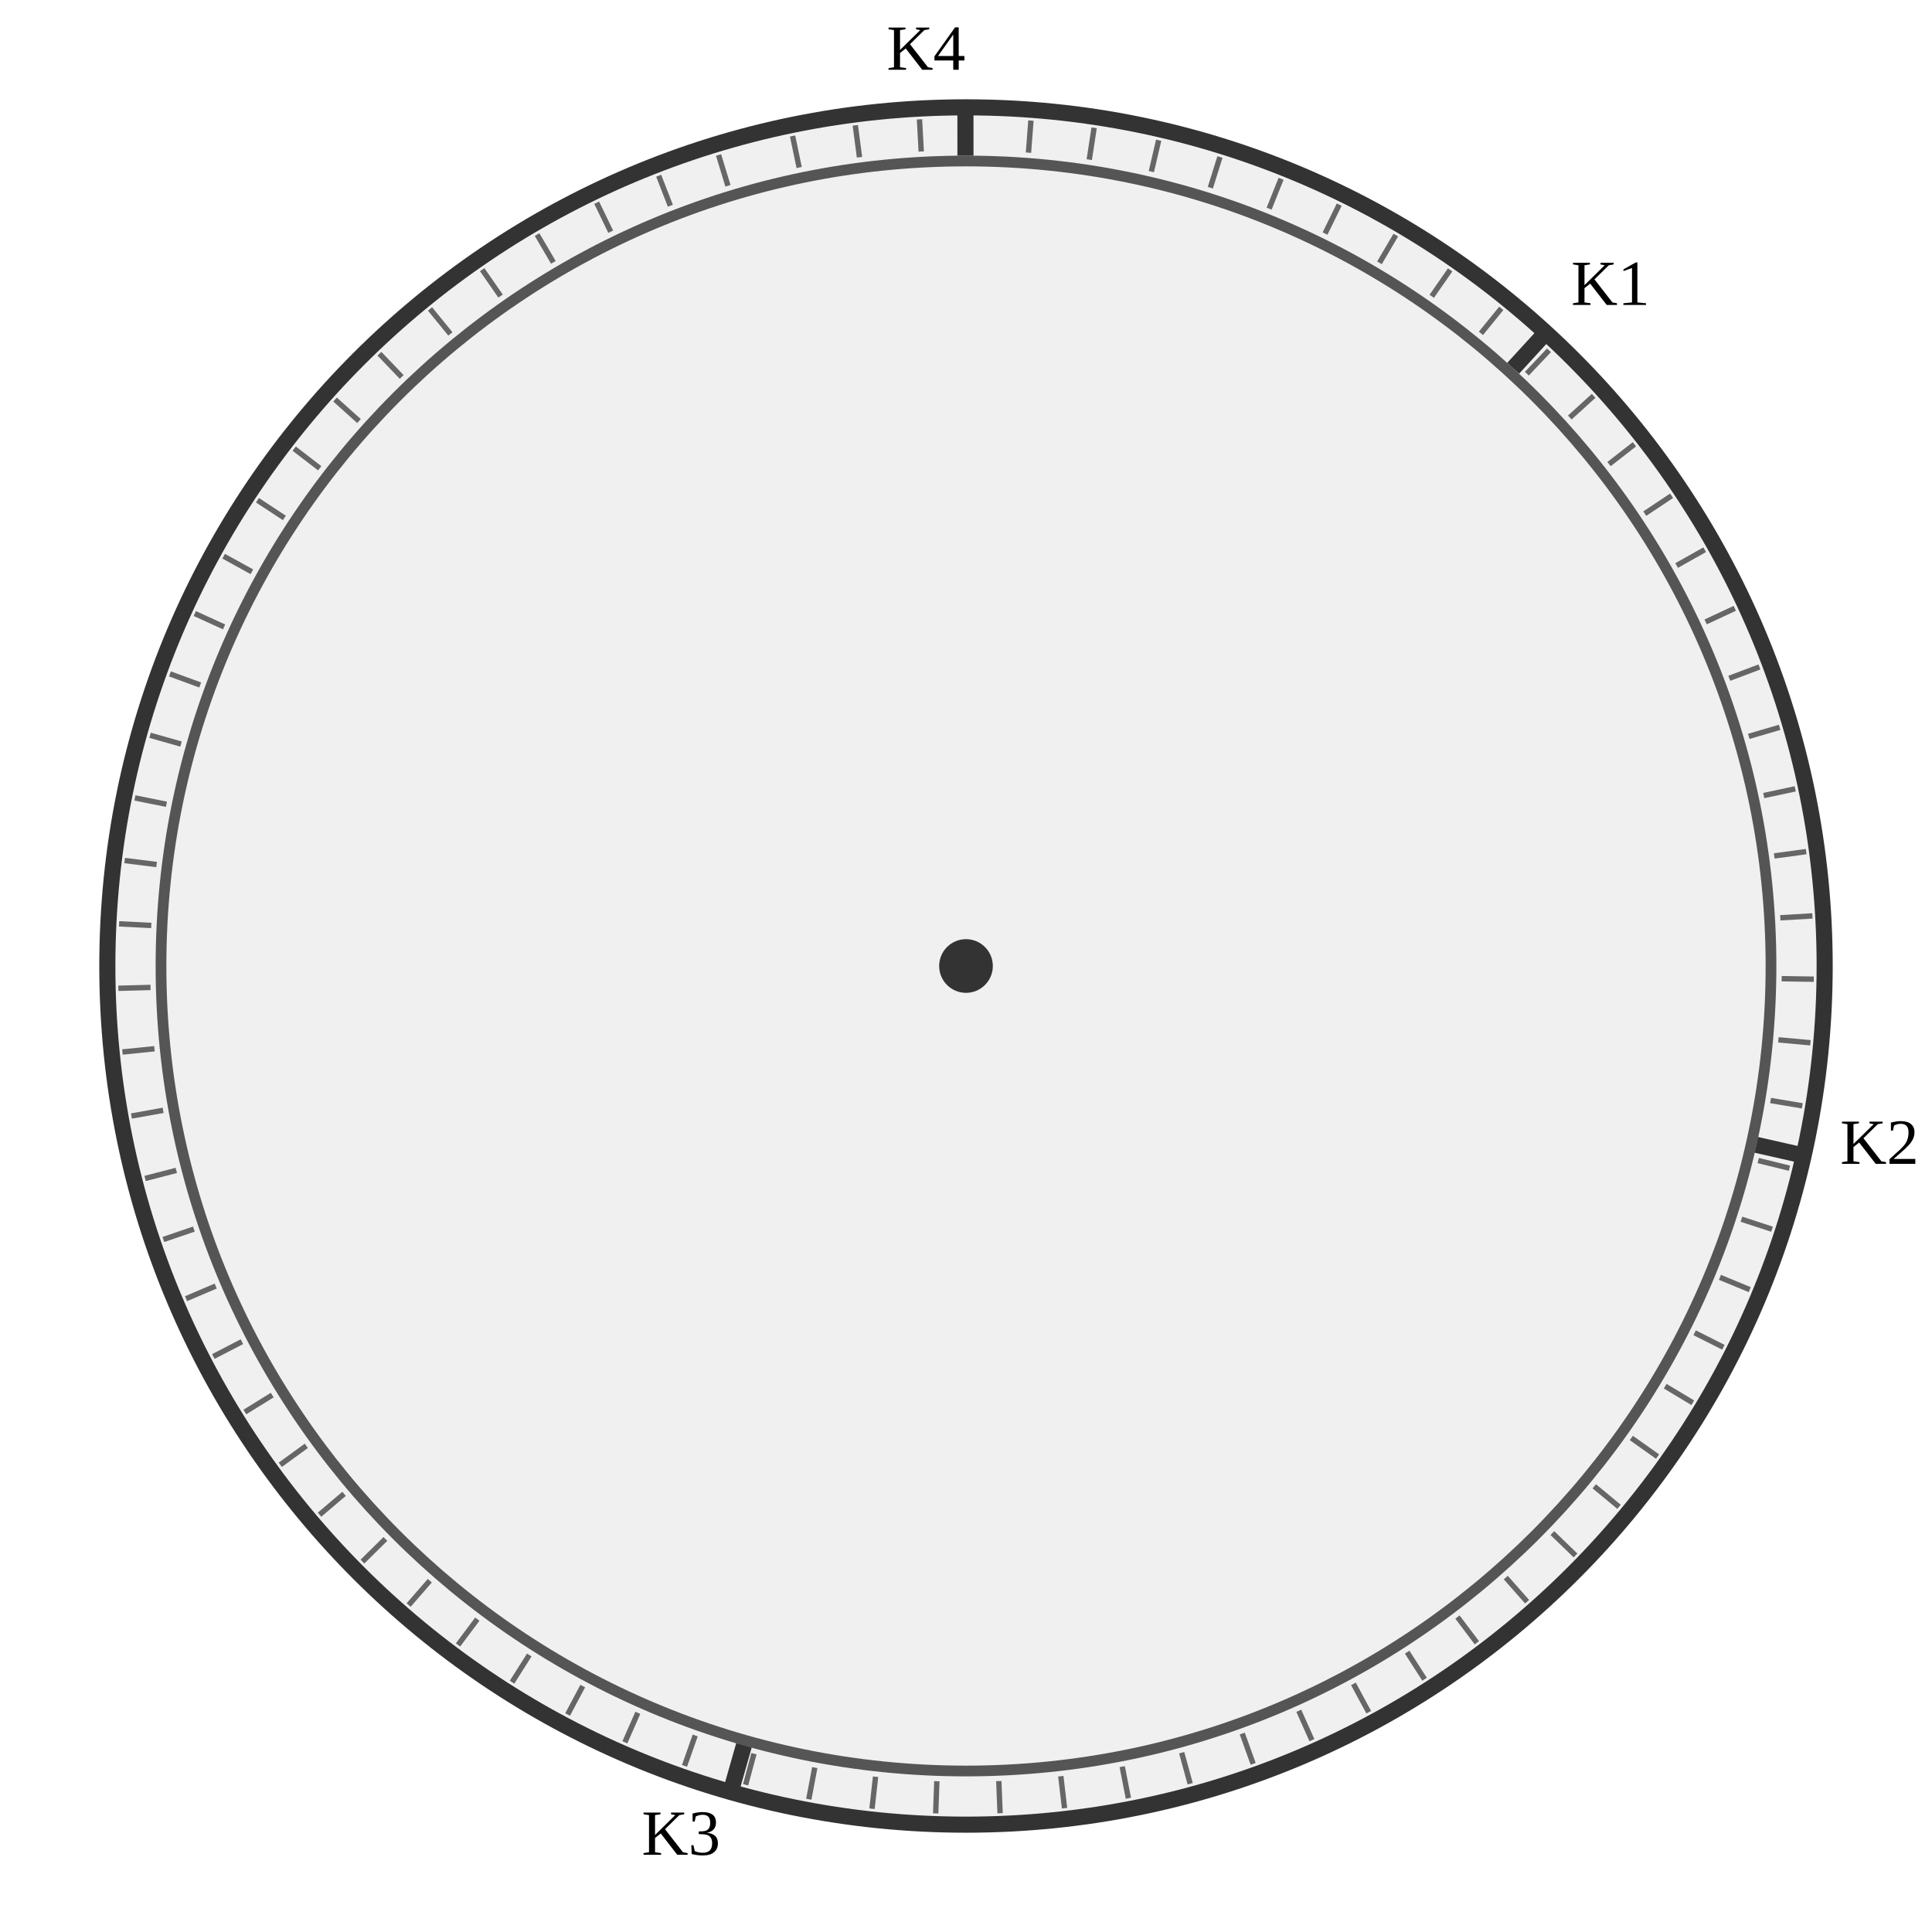
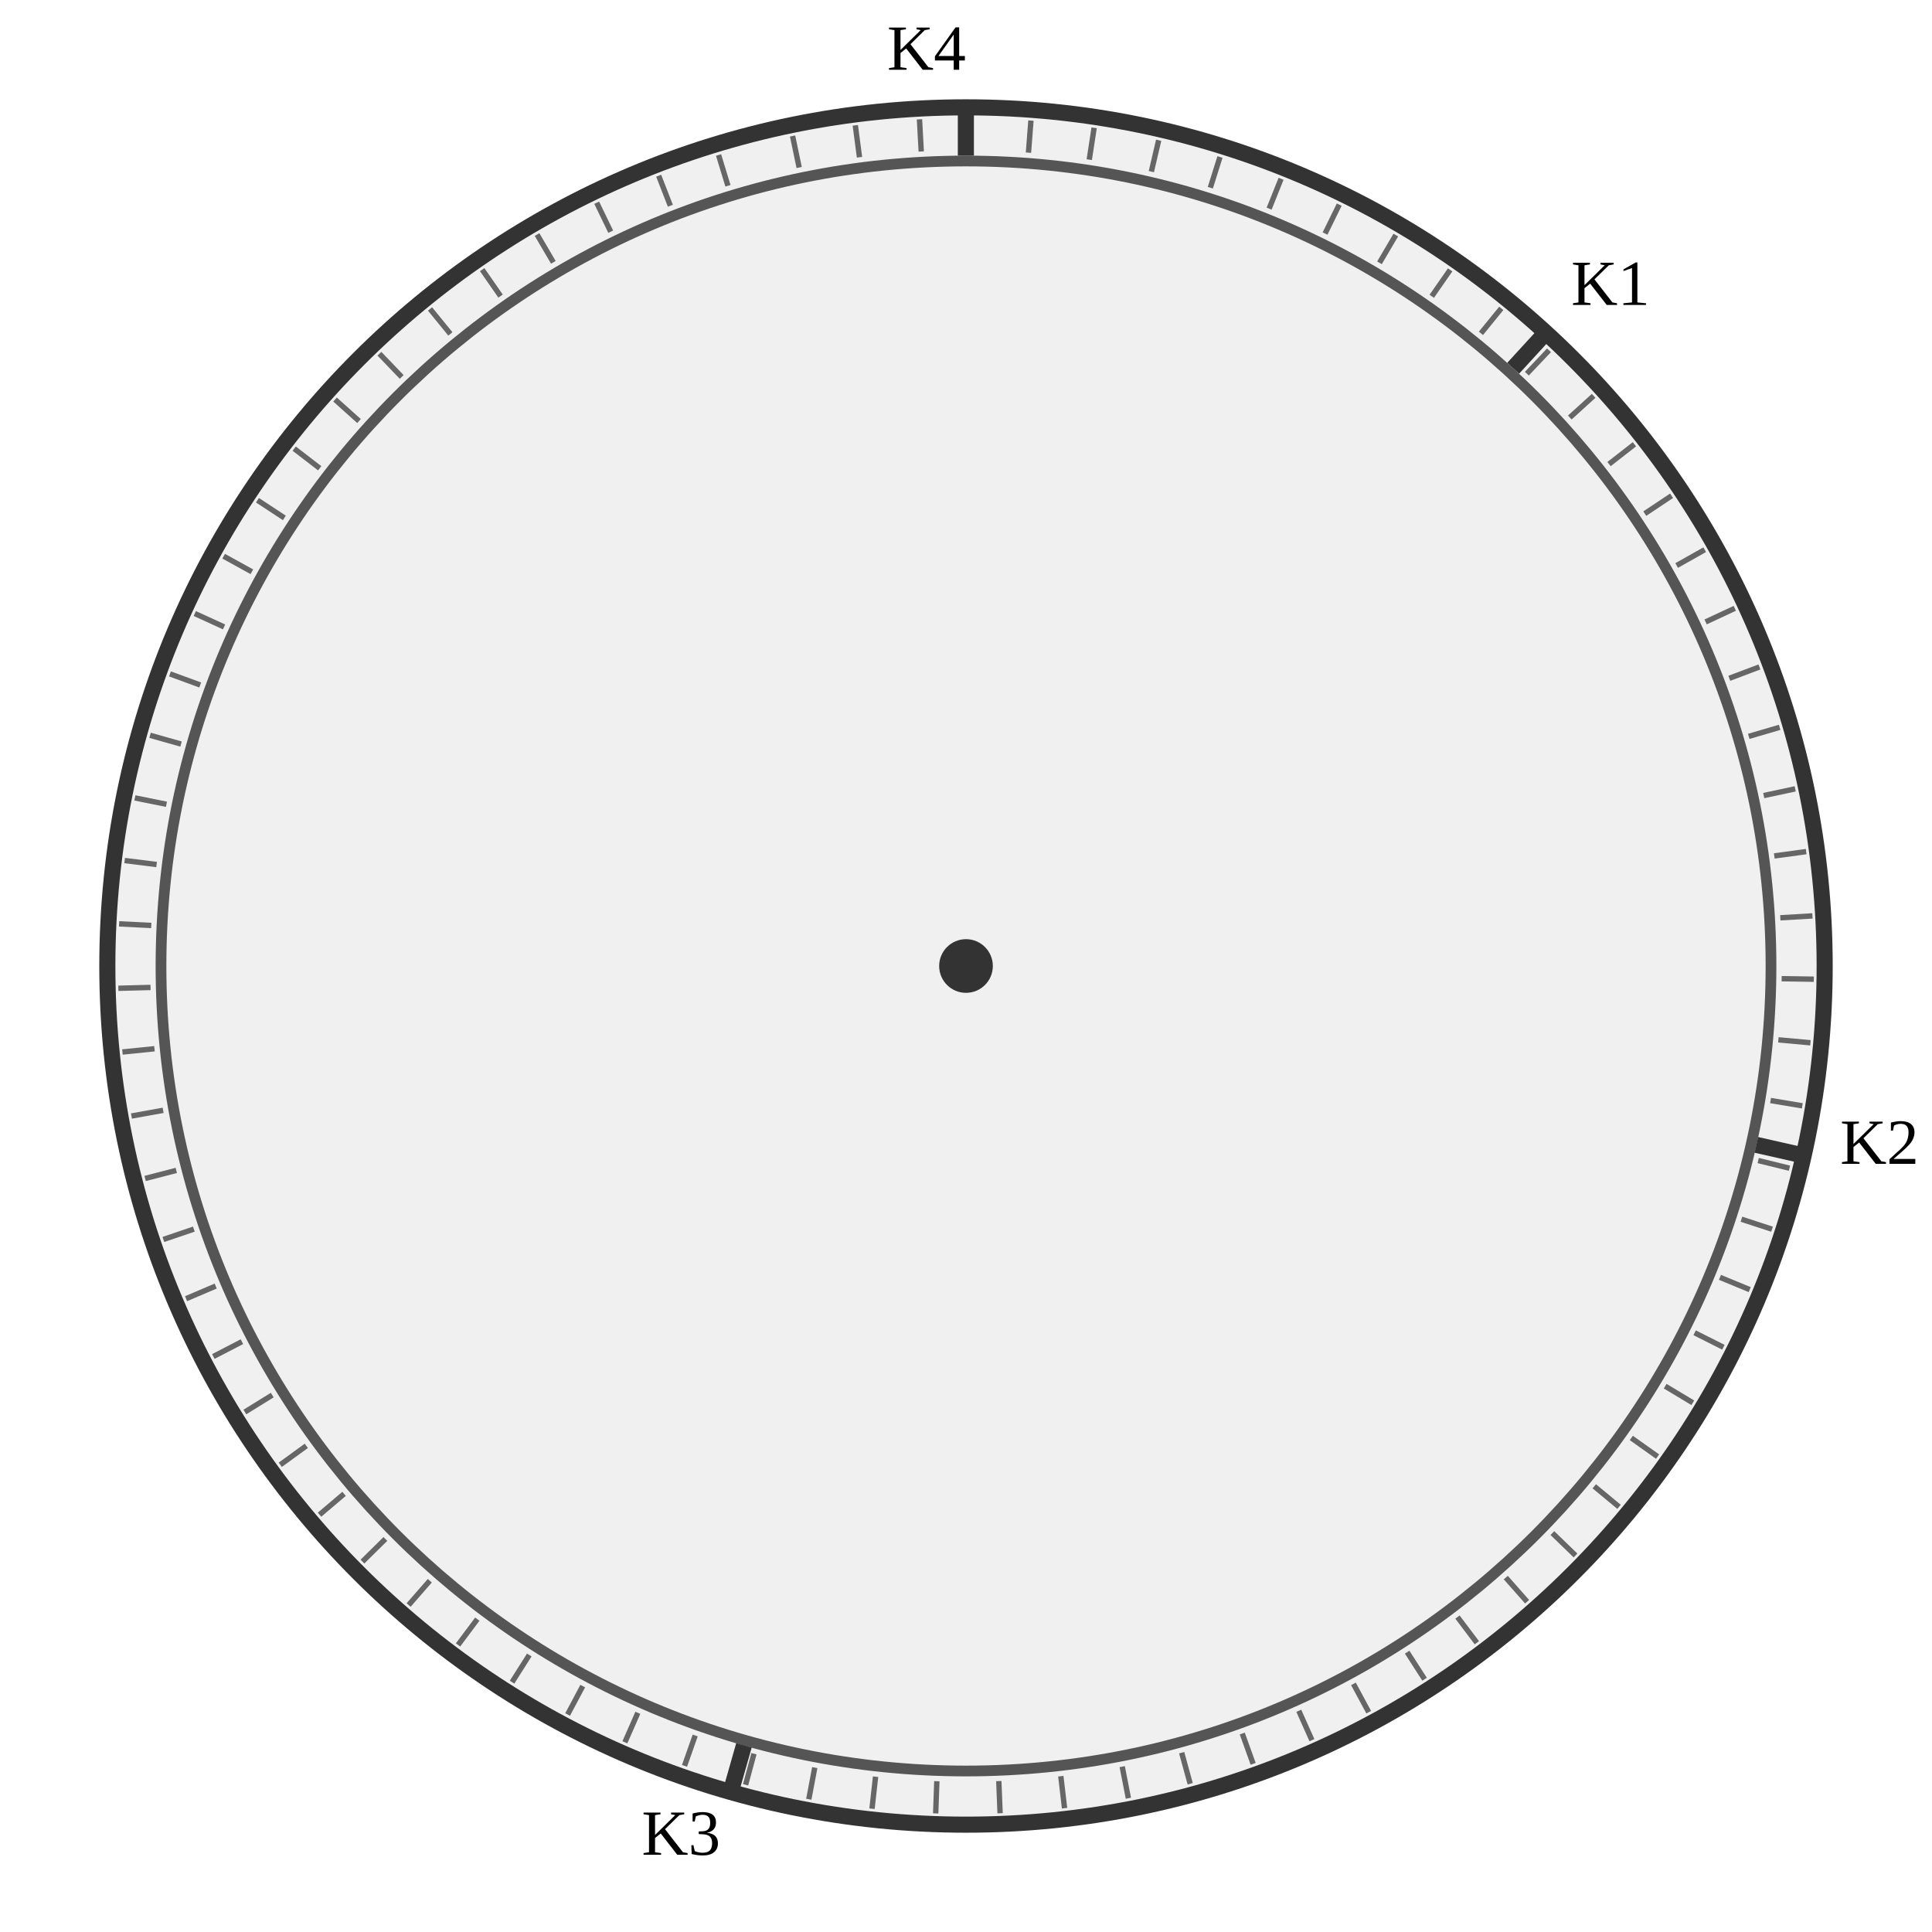
<svg xmlns="http://www.w3.org/2000/svg" height="360" viewBox="0 0 360 360" width="360">
  <g font-size="12" id="world" shape-rendering="geometricPrecision">
    <circle cx="180" cy="180" fill="#f0f0f0" r="160" stroke="#333" stroke-width="3" />
    <circle cx="180" cy="180" fill="#f0f0f0" r="150" stroke="#555" stroke-width="2" />
    <g>
      <g transform="translate(180, 180)">
        <path d="M0,-151 L0,-159" stroke="#333" stroke-width="3" transform="rotate(42.47157)" />
        <path d="M0,-151 L0,-159" stroke="#333" stroke-width="3" transform="rotate(102.7523)" />
        <path d="M0,-151 L0,-159" stroke="#333" stroke-width="3" transform="rotate(195.9027)" />
-         <path d="M0,-151 L0,-159" stroke="#333" stroke-width="3" transform="rotate(359.9619)" />
+         <path d="M0,-151 L0,-159" stroke="#333" stroke-width="3" transform="rotate(359.9911)" />
        <path d="M0,-152 L0,-158" stroke="#666" stroke-width="1" transform="rotate(4.391899)" />
        <path d="M0,-152 L0,-158" stroke="#666" stroke-width="1" transform="rotate(8.691472)" />
        <path d="M0,-152 L0,-158" stroke="#666" stroke-width="1" transform="rotate(13.13354)" />
        <path d="M0,-152 L0,-158" stroke="#666" stroke-width="1" transform="rotate(17.42842)" />
        <path d="M0,-152 L0,-158" stroke="#666" stroke-width="1" transform="rotate(21.81328)" />
        <path d="M0,-152 L0,-158" stroke="#666" stroke-width="1" transform="rotate(26.11406)" />
        <path d="M0,-152 L0,-158" stroke="#666" stroke-width="1" transform="rotate(30.45567)" />
        <path d="M0,-152 L0,-158" stroke="#666" stroke-width="1" transform="rotate(34.81767)" />
        <path d="M0,-152 L0,-158" stroke="#666" stroke-width="1" transform="rotate(39.14317)" />
        <path d="M0,-152 L0,-158" stroke="#666" stroke-width="1" transform="rotate(43.4369)" />
        <path d="M0,-152 L0,-158" stroke="#666" stroke-width="1" transform="rotate(47.74779)" />
        <path d="M0,-152 L0,-158" stroke="#666" stroke-width="1" transform="rotate(52.02681)" />
        <path d="M0,-152 L0,-158" stroke="#666" stroke-width="1" transform="rotate(56.31823)" />
        <path d="M0,-152 L0,-158" stroke="#666" stroke-width="1" transform="rotate(60.59669)" />
        <path d="M0,-152 L0,-158" stroke="#666" stroke-width="1" transform="rotate(65.05073)" />
        <path d="M0,-152 L0,-158" stroke="#666" stroke-width="1" transform="rotate(69.34817)" />
        <path d="M0,-152 L0,-158" stroke="#666" stroke-width="1" transform="rotate(73.65091)" />
        <path d="M0,-152 L0,-158" stroke="#666" stroke-width="1" transform="rotate(77.93949)" />
        <path d="M0,-152 L0,-158" stroke="#666" stroke-width="1" transform="rotate(82.24639)" />
        <path d="M0,-152 L0,-158" stroke="#666" stroke-width="1" transform="rotate(86.61268)" />
        <path d="M0,-152 L0,-158" stroke="#666" stroke-width="1" transform="rotate(90.89141)" />
        <path d="M0,-152 L0,-158" stroke="#666" stroke-width="1" transform="rotate(95.19437)" />
        <path d="M0,-152 L0,-158" stroke="#666" stroke-width="1" transform="rotate(99.49183)" />
        <path d="M0,-152 L0,-158" stroke="#666" stroke-width="1" transform="rotate(103.7967)" />
        <path d="M0,-152 L0,-158" stroke="#666" stroke-width="1" transform="rotate(108.0844)" />
        <path d="M0,-152 L0,-158" stroke="#666" stroke-width="1" transform="rotate(112.4379)" />
        <path d="M0,-152 L0,-158" stroke="#666" stroke-width="1" transform="rotate(116.7191)" />
        <path d="M0,-152 L0,-158" stroke="#666" stroke-width="1" transform="rotate(121.0039)" />
        <path d="M0,-152 L0,-158" stroke="#666" stroke-width="1" transform="rotate(125.3509)" />
        <path d="M0,-152 L0,-158" stroke="#666" stroke-width="1" transform="rotate(129.63)" />
        <path d="M0,-152 L0,-158" stroke="#666" stroke-width="1" transform="rotate(134.0417)" />
        <path d="M0,-152 L0,-158" stroke="#666" stroke-width="1" transform="rotate(138.5677)" />
        <path d="M0,-152 L0,-158" stroke="#666" stroke-width="1" transform="rotate(142.952)" />
        <path d="M0,-152 L0,-158" stroke="#666" stroke-width="1" transform="rotate(147.2618)" />
        <path d="M0,-152 L0,-158" stroke="#666" stroke-width="1" transform="rotate(151.6444)" />
        <path d="M0,-152 L0,-158" stroke="#666" stroke-width="1" transform="rotate(155.9236)" />
        <path d="M0,-152 L0,-158" stroke="#666" stroke-width="1" transform="rotate(160.2052)" />
        <path d="M0,-152 L0,-158" stroke="#666" stroke-width="1" transform="rotate(164.6688)" />
        <path d="M0,-152 L0,-158" stroke="#666" stroke-width="1" transform="rotate(168.9594)" />
        <path d="M0,-152 L0,-158" stroke="#666" stroke-width="1" transform="rotate(173.3256)" />
        <path d="M0,-152 L0,-158" stroke="#666" stroke-width="1" transform="rotate(177.6954)" />
        <path d="M0,-152 L0,-158" stroke="#666" stroke-width="1" transform="rotate(182.0488)" />
        <path d="M0,-152 L0,-158" stroke="#666" stroke-width="1" transform="rotate(186.3644)" />
        <path d="M0,-152 L0,-158" stroke="#666" stroke-width="1" transform="rotate(190.6838)" />
        <path d="M0,-152 L0,-158" stroke="#666" stroke-width="1" transform="rotate(195.0659)" />
        <path d="M0,-152 L0,-158" stroke="#666" stroke-width="1" transform="rotate(199.3884)" />
        <path d="M0,-152 L0,-158" stroke="#666" stroke-width="1" transform="rotate(203.7218)" />
        <path d="M0,-152 L0,-158" stroke="#666" stroke-width="1" transform="rotate(208.0238)" />
        <path d="M0,-152 L0,-158" stroke="#666" stroke-width="1" transform="rotate(212.3686)" />
        <path d="M0,-152 L0,-158" stroke="#666" stroke-width="1" transform="rotate(216.8036)" />
        <path d="M0,-152 L0,-158" stroke="#666" stroke-width="1" transform="rotate(221.0963)" />
        <path d="M0,-152 L0,-158" stroke="#666" stroke-width="1" transform="rotate(225.3803)" />
        <path d="M0,-152 L0,-158" stroke="#666" stroke-width="1" transform="rotate(229.6774)" />
        <path d="M0,-152 L0,-158" stroke="#666" stroke-width="1" transform="rotate(233.9684)" />
        <path d="M0,-152 L0,-158" stroke="#666" stroke-width="1" transform="rotate(238.2635)" />
        <path d="M0,-152 L0,-158" stroke="#666" stroke-width="1" transform="rotate(242.5781)" />
        <path d="M0,-152 L0,-158" stroke="#666" stroke-width="1" transform="rotate(246.8989)" />
        <path d="M0,-152 L0,-158" stroke="#666" stroke-width="1" transform="rotate(251.1841)" />
        <path d="M0,-152 L0,-158" stroke="#666" stroke-width="1" transform="rotate(255.4891)" />
        <path d="M0,-152 L0,-158" stroke="#666" stroke-width="1" transform="rotate(259.8092)" />
        <path d="M0,-152 L0,-158" stroke="#666" stroke-width="1" transform="rotate(264.1788)" />
        <path d="M0,-152 L0,-158" stroke="#666" stroke-width="1" transform="rotate(268.4938)" />
        <path d="M0,-152 L0,-158" stroke="#666" stroke-width="1" transform="rotate(272.8491)" />
        <path d="M0,-152 L0,-158" stroke="#666" stroke-width="1" transform="rotate(277.1457)" />
        <path d="M0,-152 L0,-158" stroke="#666" stroke-width="1" transform="rotate(281.4344)" />
        <path d="M0,-152 L0,-158" stroke="#666" stroke-width="1" transform="rotate(285.7879)" />
        <path d="M0,-152 L0,-158" stroke="#666" stroke-width="1" transform="rotate(290.1505)" />
        <path d="M0,-152 L0,-158" stroke="#666" stroke-width="1" transform="rotate(294.5622)" />
        <path d="M0,-152 L0,-158" stroke="#666" stroke-width="1" transform="rotate(298.9002)" />
        <path d="M0,-152 L0,-158" stroke="#666" stroke-width="1" transform="rotate(303.3195)" />
        <path d="M0,-152 L0,-158" stroke="#666" stroke-width="1" transform="rotate(307.601)" />
        <path d="M0,-152 L0,-158" stroke="#666" stroke-width="1" transform="rotate(311.9174)" />
        <path d="M0,-152 L0,-158" stroke="#666" stroke-width="1" transform="rotate(316.2284)" />
        <path d="M0,-152 L0,-158" stroke="#666" stroke-width="1" transform="rotate(320.7945)" />
        <path d="M0,-152 L0,-158" stroke="#666" stroke-width="1" transform="rotate(325.2091)" />
        <path d="M0,-152 L0,-158" stroke="#666" stroke-width="1" transform="rotate(329.6114)" />
        <path d="M0,-152 L0,-158" stroke="#666" stroke-width="1" transform="rotate(334.1805)" />
        <path d="M0,-152 L0,-158" stroke="#666" stroke-width="1" transform="rotate(338.7504)" />
        <path d="M0,-152 L0,-158" stroke="#666" stroke-width="1" transform="rotate(343.0328)" />
        <path d="M0,-152 L0,-158" stroke="#666" stroke-width="1" transform="rotate(348.1982)" />
        <path d="M0,-152 L0,-158" stroke="#666" stroke-width="1" transform="rotate(352.4982)" />
        <path d="M0,-152 L0,-158" stroke="#666" stroke-width="1" transform="rotate(356.8548)" />
      </g>
      <g transform="translate(180, 180)">
        <text text-anchor="start" x="112.762" y="-123.181">
K1

</text>
        <text text-anchor="start" x="162.881" y="36.863">
K2

</text>
        <text text-anchor="end" x="-45.759" y="165.609">
K3
</text>
-         <text text-anchor="end" x="-0.111" y="-167">
+         <text text-anchor="end" x="-0.026" y="-167">
K4
</text>
      </g>
    </g>
    <circle cx="180" cy="180" fill="#333" r="5" />
  </g>
</svg>
